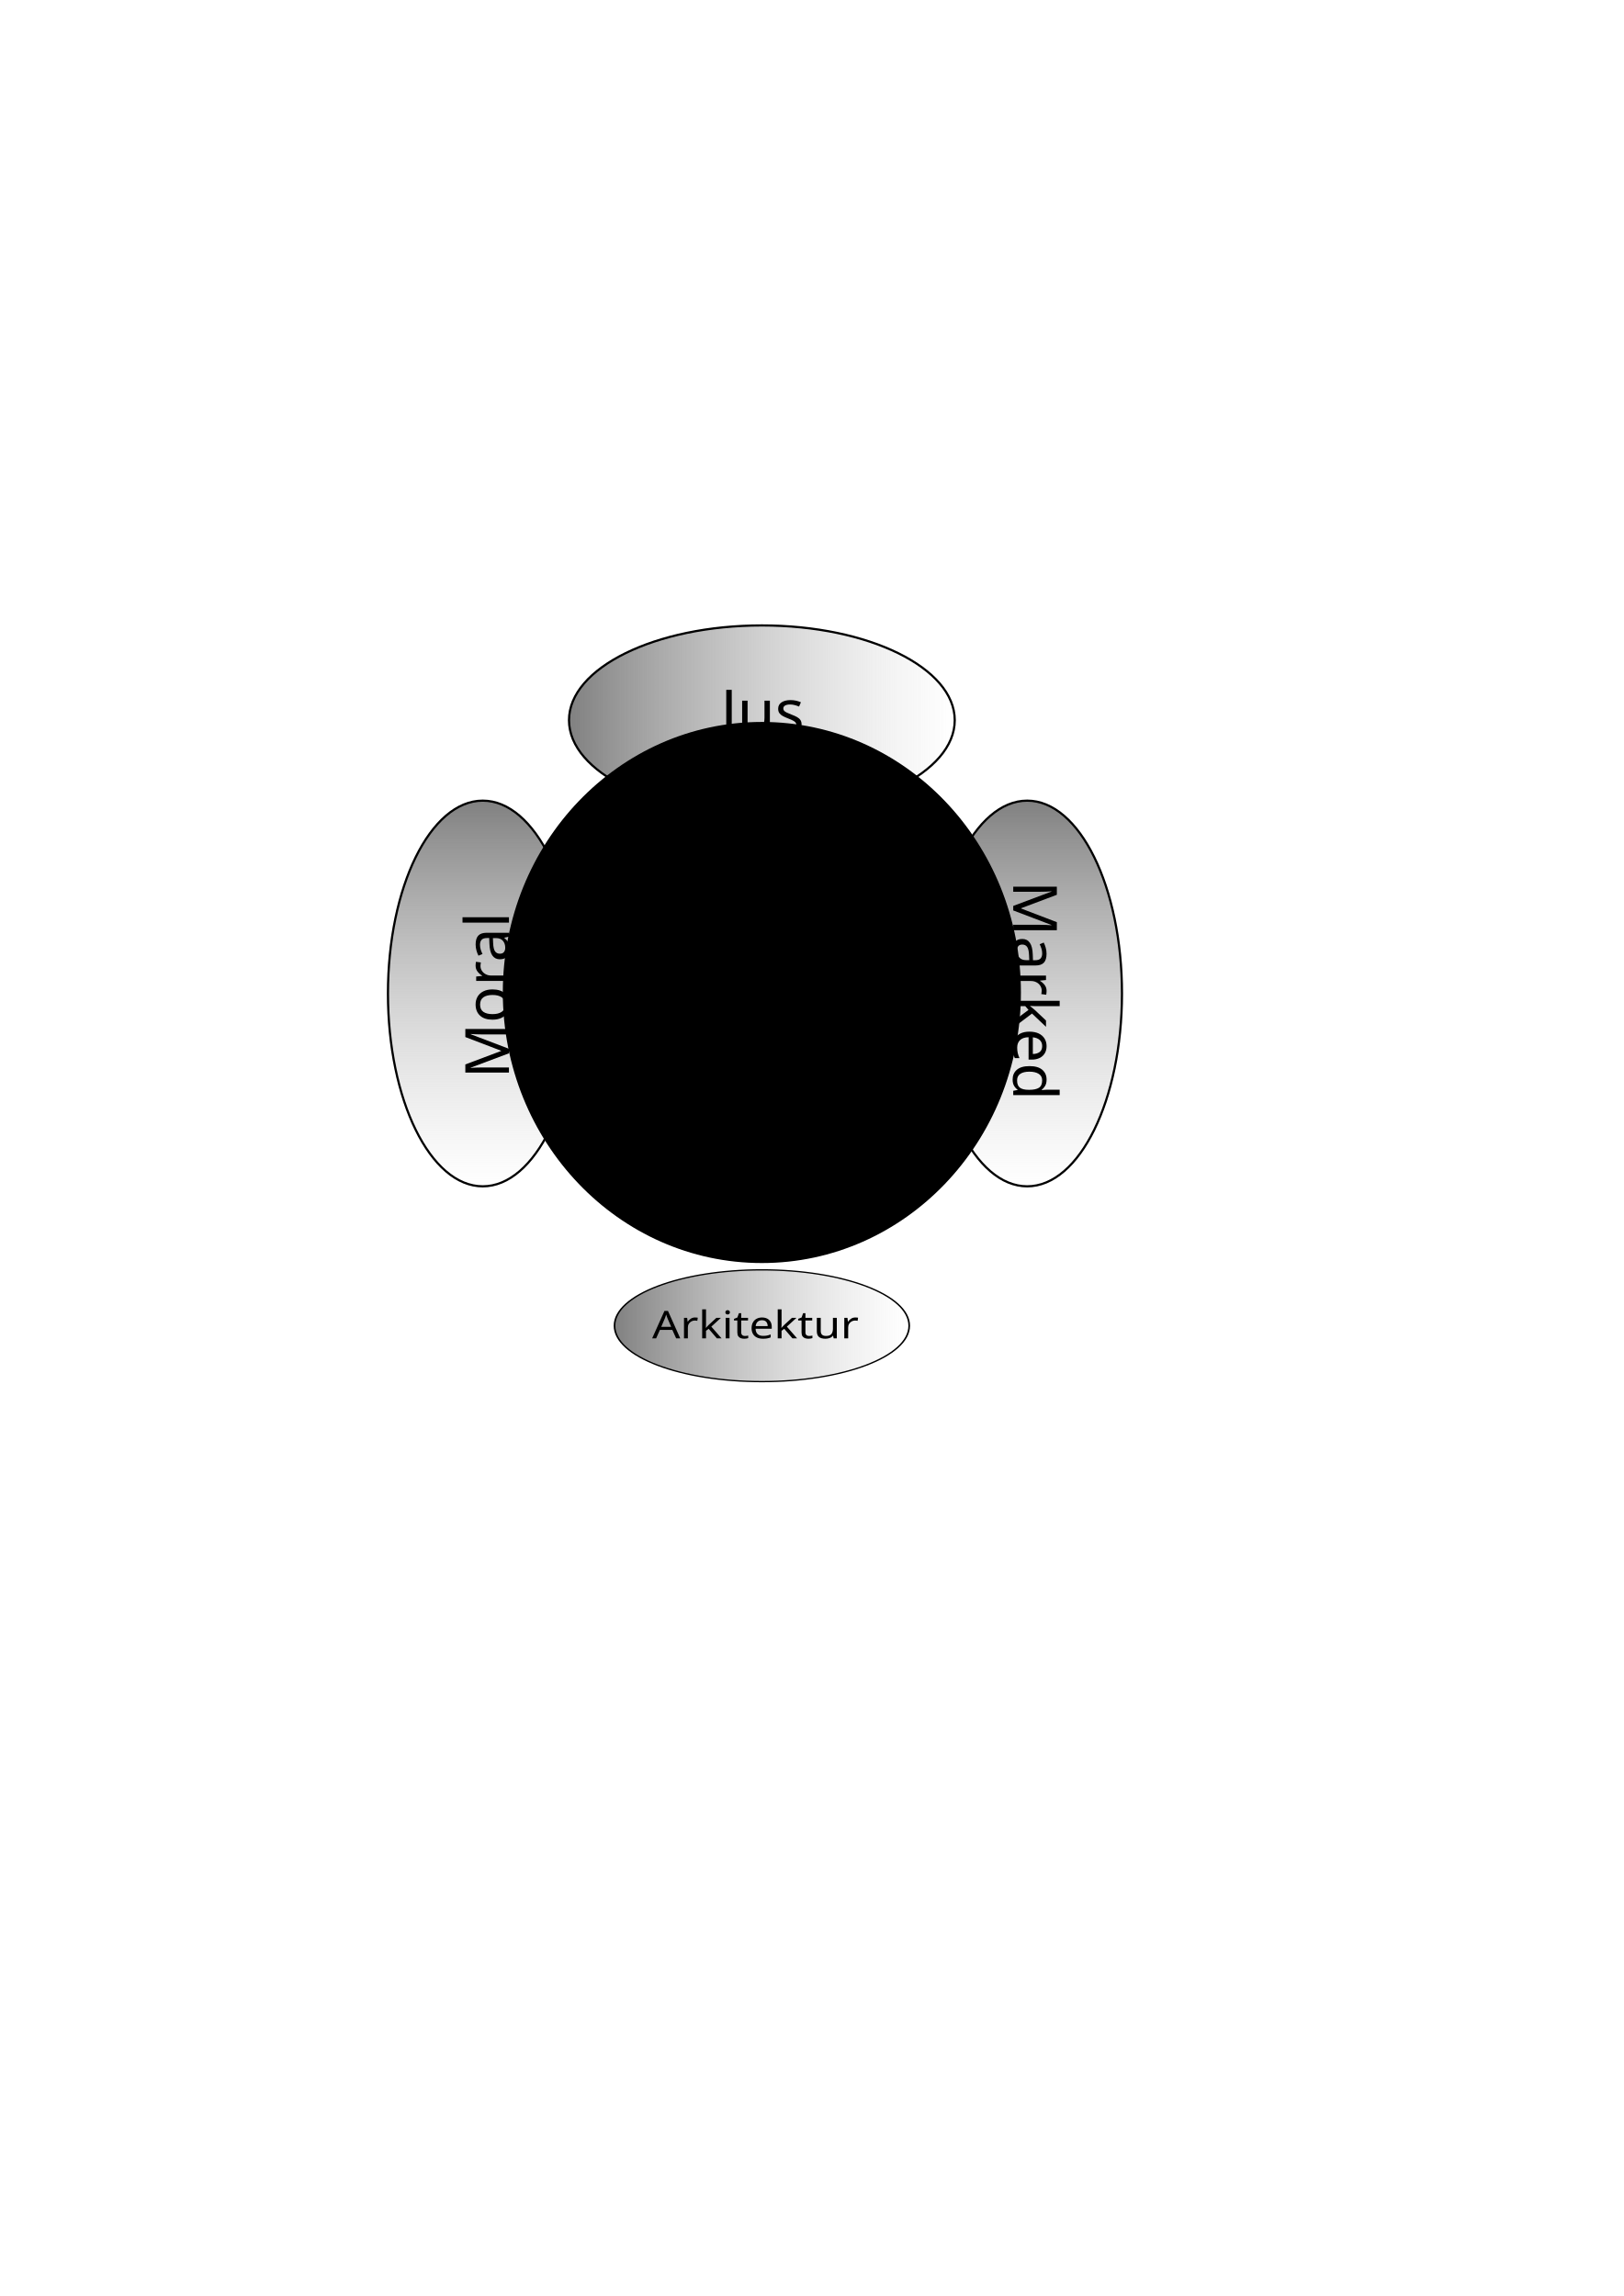
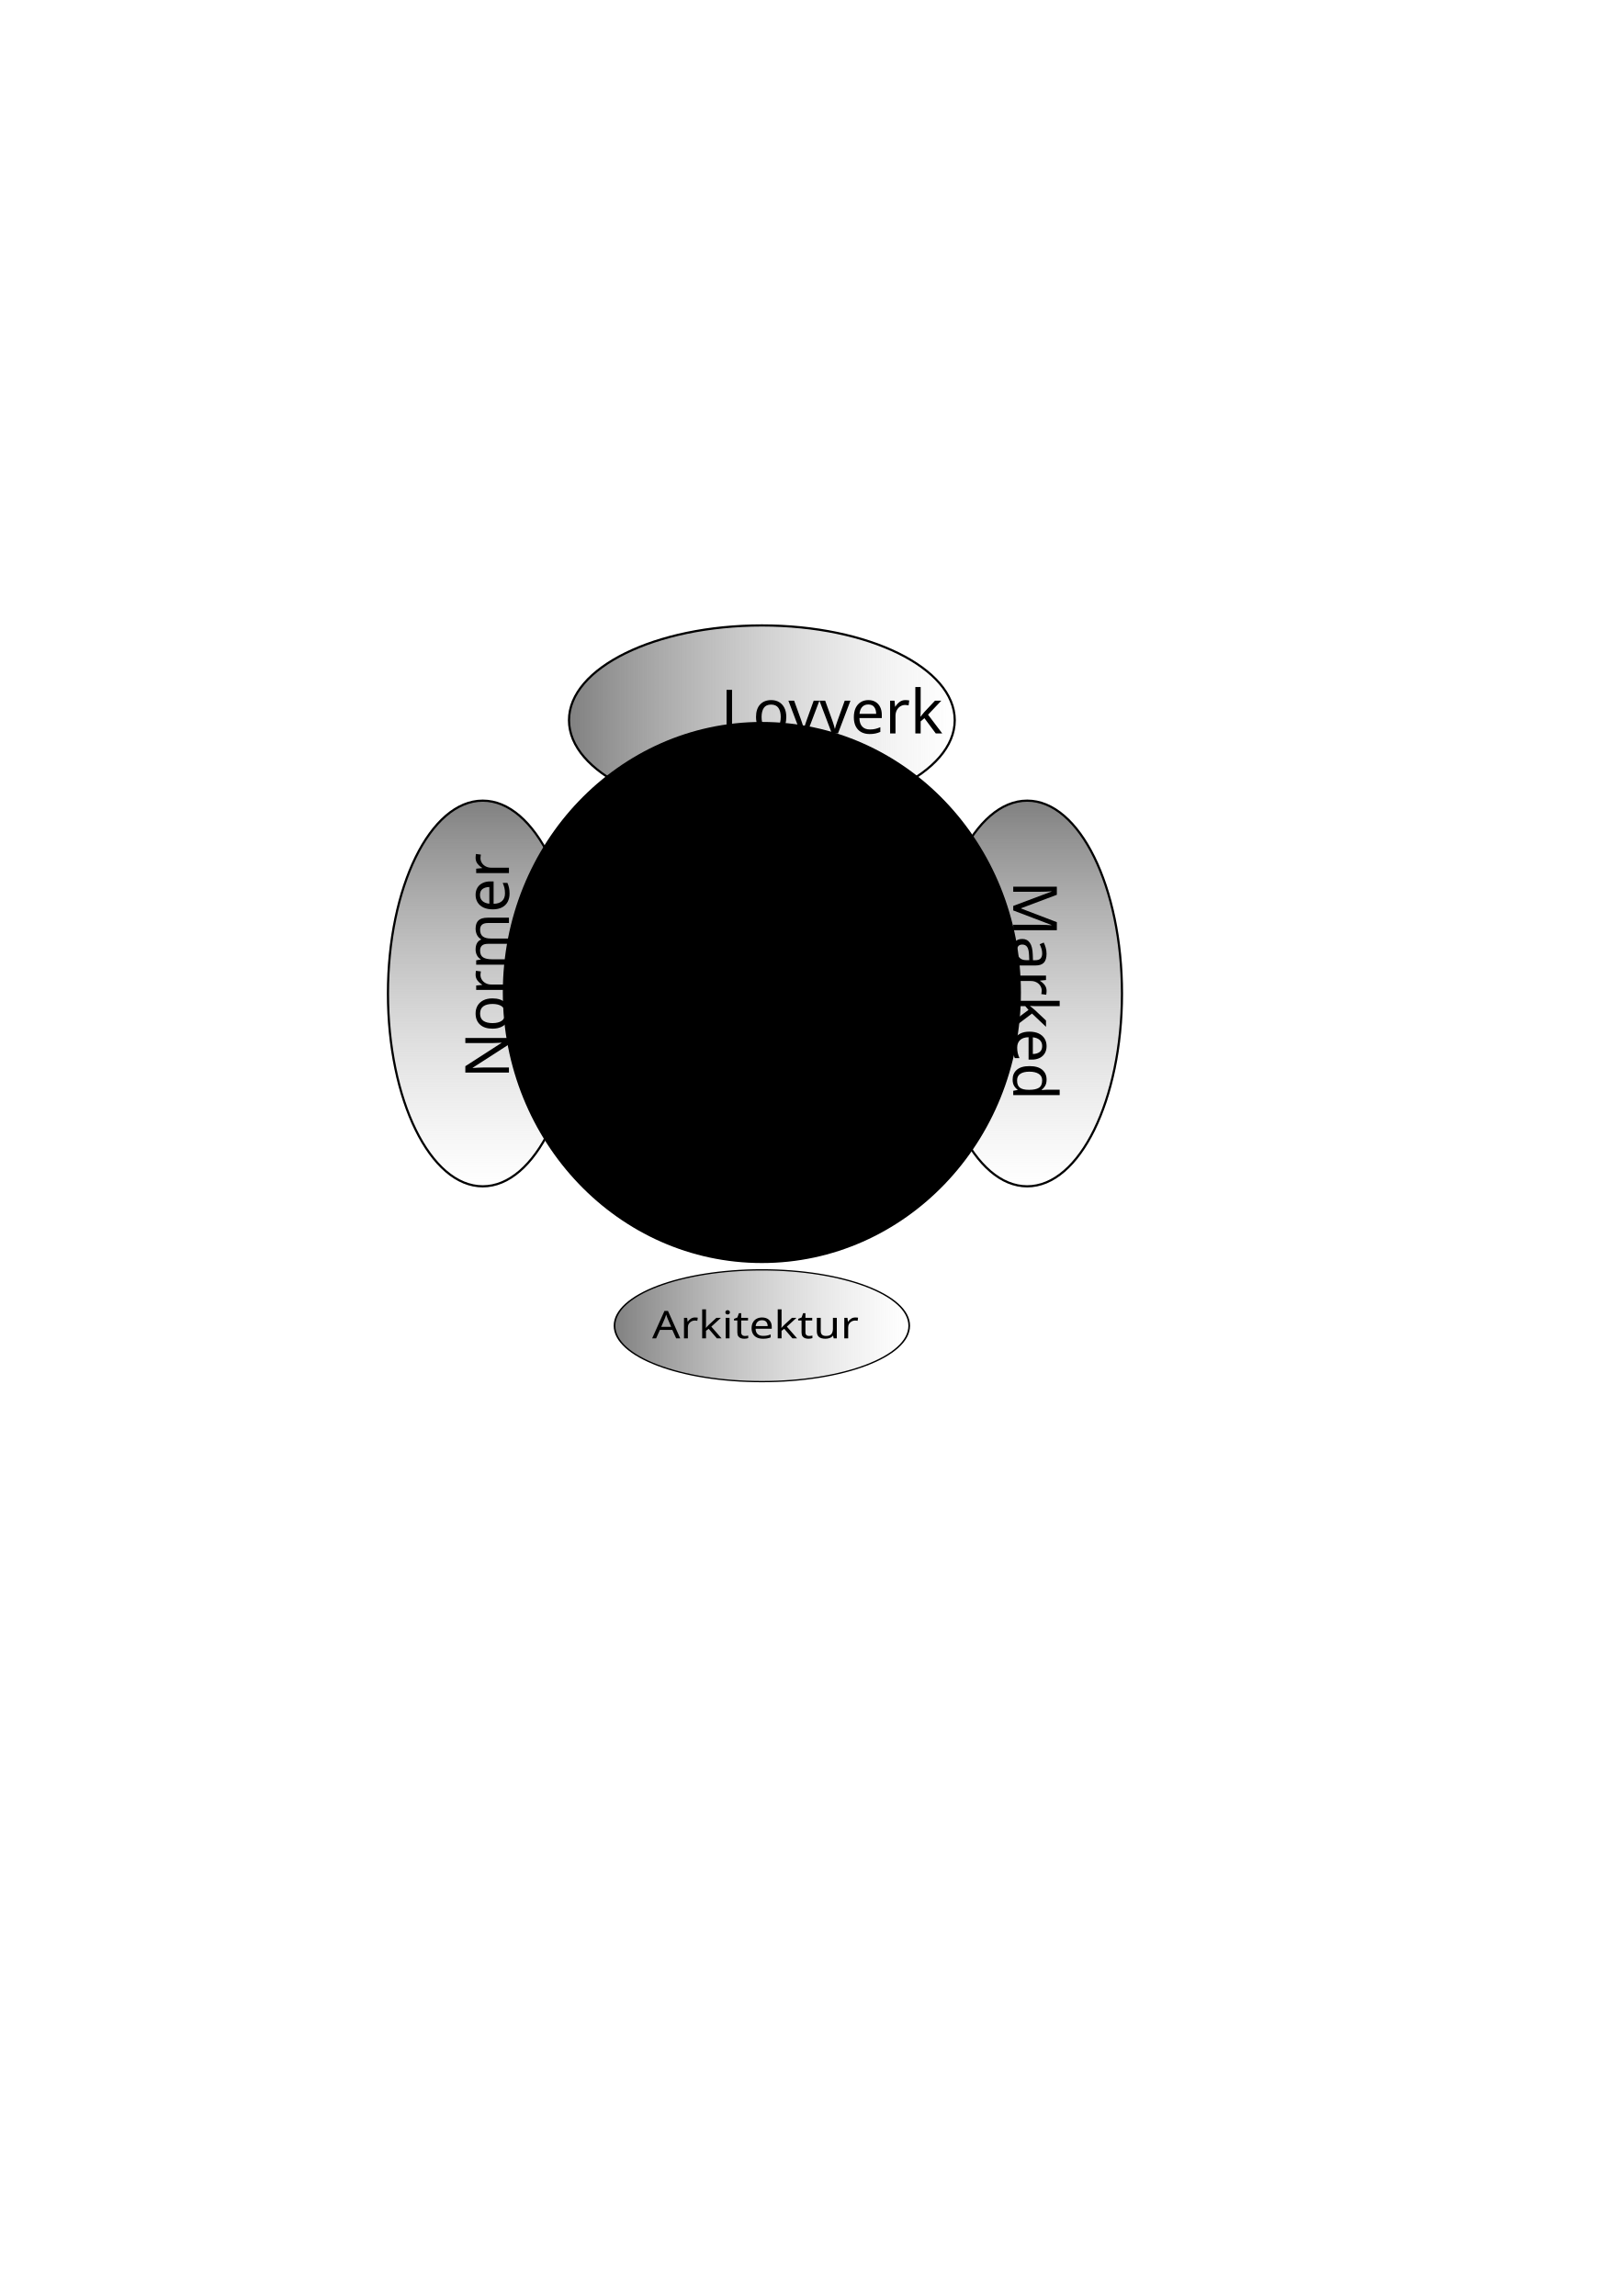
<svg xmlns="http://www.w3.org/2000/svg" xmlns:ns1="http://www.openswatchbook.org/uri/2009/osb" xmlns:xlink="http://www.w3.org/1999/xlink" width="744.094" height="1052.362" id="svg2" version="1.1">
  <defs id="defs4">
    <linearGradient id="linearGradient7497">
      <stop style="stop-color:#000000;stop-opacity:1;" offset="0" id="stop7499" />
      <stop style="stop-color:#000000;stop-opacity:0;" offset="1" id="stop7501" />
    </linearGradient>
    <linearGradient id="linearGradient7481">
      <stop style="stop-color:#000000;stop-opacity:1;" offset="0" id="stop7483" />
      <stop id="stop7489" offset="0.5" style="stop-color:#050505;stop-opacity:0.498;" />
      <stop style="stop-color:#0b0b0b;stop-opacity:0;" offset="1" id="stop7485" />
    </linearGradient>
    <linearGradient id="linearGradient4833" ns1:paint="gradient">
      <stop style="stop-color:#6e6e6e;stop-opacity:0.498;" offset="0" id="stop4839" />
      <stop id="stop4837" offset="1" style="stop-color:#000000;stop-opacity:0;" />
    </linearGradient>
    <marker orient="auto" refY="0.0" refX="0.0" id="Arrow1Sstart" style="overflow:visible">
      <path id="path4029" d="M 0.0,0.0 L 5.0,-5.0 L -12.5,0.0 L 5.0,5.0 L 0.0,0.0 z " style="fill-rule:evenodd;stroke:#000000;stroke-width:1.0pt" transform="scale(0.2) translate(6,0)" />
    </marker>
    <marker orient="auto" refY="0.0" refX="0.0" id="Arrow2Lstart" style="overflow:visible">
      <path id="path4035" style="fill-rule:evenodd;stroke-width:0.625;stroke-linejoin:round" d="M 8.719,4.034 L -2.207,0.016 L 8.719,-4.002 C 6.973,-1.63 6.983,1.616 8.719,4.034 z " transform="scale(1.1) translate(1,0)" />
    </marker>
    <linearGradient id="linearGradient3860">
      <stop style="stop-color:#808080;stop-opacity:1;" offset="0" id="stop3862" />
      <stop style="stop-color:#c3c3c3;stop-opacity:0;" offset="1" id="stop3864" />
    </linearGradient>
    <linearGradient xlink:href="#linearGradient3860" id="linearGradient3866" x1="256.079" y1="580.621" x2="433.855" y2="580.621" gradientUnits="userSpaceOnUse" />
    <linearGradient xlink:href="#linearGradient3860-7" id="linearGradient3866-6" x1="256.079" y1="580.621" x2="433.855" y2="580.621" gradientUnits="userSpaceOnUse" />
    <linearGradient id="linearGradient3860-7">
      <stop style="stop-color:#808080;stop-opacity:1;" offset="0" id="stop3862-3" />
      <stop style="stop-color:#c3c3c3;stop-opacity:0;" offset="1" id="stop3864-2" />
    </linearGradient>
    <linearGradient y2="580.621" x2="433.855" y1="580.621" x1="256.079" gradientUnits="userSpaceOnUse" id="linearGradient3883" xlink:href="#linearGradient3860-7" />
    <linearGradient y2="580.621" x2="433.855" y1="580.621" x1="256.079" gradientUnits="userSpaceOnUse" id="linearGradient3883-6" xlink:href="#linearGradient3860-7-1" />
    <linearGradient id="linearGradient3860-7-1">
      <stop style="stop-color:#808080;stop-opacity:1;" offset="0" id="stop3862-3-1" />
      <stop style="stop-color:#c3c3c3;stop-opacity:0;" offset="1" id="stop3864-2-5" />
    </linearGradient>
    <linearGradient y2="580.621" x2="433.855" y1="580.621" x1="256.079" gradientUnits="userSpaceOnUse" id="linearGradient3921" xlink:href="#linearGradient3860-7-1" />
    <linearGradient y2="580.621" x2="433.855" y1="580.621" x1="256.079" gradientUnits="userSpaceOnUse" id="linearGradient3921-8" xlink:href="#linearGradient3860-7-1-3" />
    <linearGradient id="linearGradient3860-7-1-3">
      <stop style="stop-color:#808080;stop-opacity:1;" offset="0" id="stop3862-3-1-1" />
      <stop style="stop-color:#c3c3c3;stop-opacity:0;" offset="1" id="stop3864-2-5-5" />
    </linearGradient>
    <linearGradient y2="580.621" x2="433.855" y1="580.621" x1="256.079" gradientUnits="userSpaceOnUse" id="linearGradient3955" xlink:href="#linearGradient3860-7-1-3" />
    <linearGradient xlink:href="#linearGradient7497" id="linearGradient7503" x1="208.884" y1="263.964" x2="230.925" y2="263.964" gradientUnits="userSpaceOnUse" gradientTransform="matrix(1,0,0,-1,125.82,666.5502)" />
    <linearGradient xlink:href="#linearGradient7497-5" id="linearGradient7503-7" x1="208.884" y1="263.964" x2="230.925" y2="263.964" gradientUnits="userSpaceOnUse" />
    <linearGradient id="linearGradient7497-5">
      <stop style="stop-color:#000000;stop-opacity:1;" offset="0" id="stop7499-3" />
      <stop style="stop-color:#000000;stop-opacity:0;" offset="1" id="stop7501-8" />
    </linearGradient>
    <linearGradient gradientTransform="translate(125.82,238.171)" y2="263.964" x2="230.925" y1="263.964" x1="208.884" gradientUnits="userSpaceOnUse" id="linearGradient7520" xlink:href="#linearGradient7497-5" />
    <linearGradient xlink:href="#linearGradient7497-3" id="linearGradient7503-9" x1="208.884" y1="263.964" x2="230.925" y2="263.964" gradientUnits="userSpaceOnUse" gradientTransform="matrix(1,0,0,-1,124.416,666.5502)" />
    <linearGradient id="linearGradient7497-3">
      <stop style="stop-color:#000000;stop-opacity:1;" offset="0" id="stop7499-2" />
      <stop style="stop-color:#000000;stop-opacity:0;" offset="1" id="stop7501-9" />
    </linearGradient>
    <linearGradient y2="263.964" x2="230.925" y1="263.964" x1="208.884" gradientTransform="matrix(0,-1,-1,0,559.3523,675.2667)" gradientUnits="userSpaceOnUse" id="linearGradient7554" xlink:href="#linearGradient7497-3" />
    <linearGradient y2="263.964" x2="230.925" y1="263.964" x1="208.884" gradientTransform="matrix(0,-1,-1,0,569.513,673.5071)" gradientUnits="userSpaceOnUse" id="linearGradient7554-0" xlink:href="#linearGradient7497-3-6" />
    <linearGradient id="linearGradient7497-3-6">
      <stop style="stop-color:#000000;stop-opacity:1;" offset="0" id="stop7499-2-9" />
      <stop style="stop-color:#000000;stop-opacity:0;" offset="1" id="stop7501-9-7" />
    </linearGradient>
    <linearGradient y2="263.964" x2="230.925" y1="263.964" x1="208.884" gradientTransform="matrix(0,-1,1,0,129.4029,675.2667)" gradientUnits="userSpaceOnUse" id="linearGradient7588" xlink:href="#linearGradient7497-3-6" />
  </defs>
  <g id="layer1">
    <path style="fill:url(#linearGradient3866);fill-opacity:1;fill-rule:evenodd;stroke:#000000;stroke-width:1px;stroke-linecap:butt;stroke-linejoin:miter;stroke-opacity:1" id="path3082" d="m 433.355,580.621 a 88.388,43.437 0 1 1 -176.777,0 88.388,43.437 0 1 1 176.777,0 z" transform="matrix(0.763941,0,0,0.5896553,85.60821,265.2756)" />
    <text xml:space="preserve" style="font-size:20.024px;font-style:normal;font-weight:normal;line-height:125%;letter-spacing:0px;word-spacing:0px;fill:#000000;fill-opacity:1;stroke:none;font-family:Sans" x="278.537" y="658.192" id="text3088" transform="scale(1.072968,0.9319939)">
      <tspan id="tspan3090" x="278.537" y="658.192" style="font-size:18.793px">Arkitektur</tspan>
    </text>
    <path style="fill:url(#linearGradient3883);fill-opacity:1;fill-rule:evenodd;stroke:#000000;stroke-width:1px;stroke-linecap:butt;stroke-linejoin:miter;stroke-opacity:1" id="path3082-3" d="m 433.355,580.621 a 88.388,43.437 0 1 1 -176.777,0 88.388,43.437 0 1 1 176.777,0 z" transform="translate(4.175614,-250.5179)" />
    <text xml:space="preserve" style="font-size:40px;font-style:normal;font-weight:normal;line-height:125%;letter-spacing:0px;word-spacing:0px;fill:#000000;fill-opacity:1;stroke:none;font-family:Sans" x="330.241" y="336.164" id="text3902">
-       <tspan id="tspan3904" x="330.241" y="336.164" style="font-size:28px">Jus</tspan>
+       <tspan id="tspan3904" x="330.241" y="336.164" style="font-size:28px">Lovverk</tspan>
    </text>
    <path style="fill:url(#linearGradient3921);fill-opacity:1;fill-rule:evenodd;stroke:#000000;stroke-width:1px;stroke-linecap:butt;stroke-linejoin:miter;stroke-opacity:1" id="path3082-3-0" d="m 433.355,580.621 a 88.388,43.437 0 1 1 -176.777,0 88.388,43.437 0 1 1 176.777,0 z" transform="matrix(0,1,-1,0,801.8444,110.3949)" />
    <path style="fill:url(#linearGradient3955);fill-opacity:1;fill-rule:evenodd;stroke:#000000;stroke-width:1px;stroke-linecap:butt;stroke-linejoin:miter;stroke-opacity:1" id="path3082-3-0-1" d="m 433.355,580.621 a 88.388,43.437 0 1 1 -176.777,0 88.388,43.437 0 1 1 176.777,0 z" transform="matrix(0,1,-1,0,1051.352,110.3949)" />
    <text xml:space="preserve" style="font-size:40px;font-style:normal;font-weight:normal;line-height:125%;letter-spacing:0px;word-spacing:0px;fill:#000000;fill-opacity:1;stroke:none;font-family:Sans" x="-494.313" y="233.237" id="text3974" transform="matrix(0,-1,1,0,0,0)">
-       <tspan id="tspan3976" x="-494.313" y="233.237" style="font-size:28px">Moral</tspan>
+       <tspan id="tspan3976" x="-494.313" y="233.237" style="font-size:28px">Normer</tspan>
    </text>
    <text xml:space="preserve" style="font-size:40px;font-style:normal;font-weight:normal;line-height:125%;letter-spacing:0px;word-spacing:0px;fill:#000000;fill-opacity:1;stroke:none;font-family:Sans" x="403.689" y="-464.333" id="text3974-3" transform="matrix(0,1,-1,0,0,0)">
      <tspan id="tspan3976-5" x="403.689" y="-464.333" style="font-size:28px">Marked</tspan>
    </text>
    <path style="stroke-width:6;stroke-miterlimit:4;stroke-dasharray:none" id="path5965" d="m 361.29,455.001 a 15.909,16.422 0 1 1 -31.818,0 15.909,16.422 0 1 1 31.818,0 z" transform="matrix(7.462244,0,0,7.551276,-2228.176,-2980.934)" />
  </g>
</svg>
